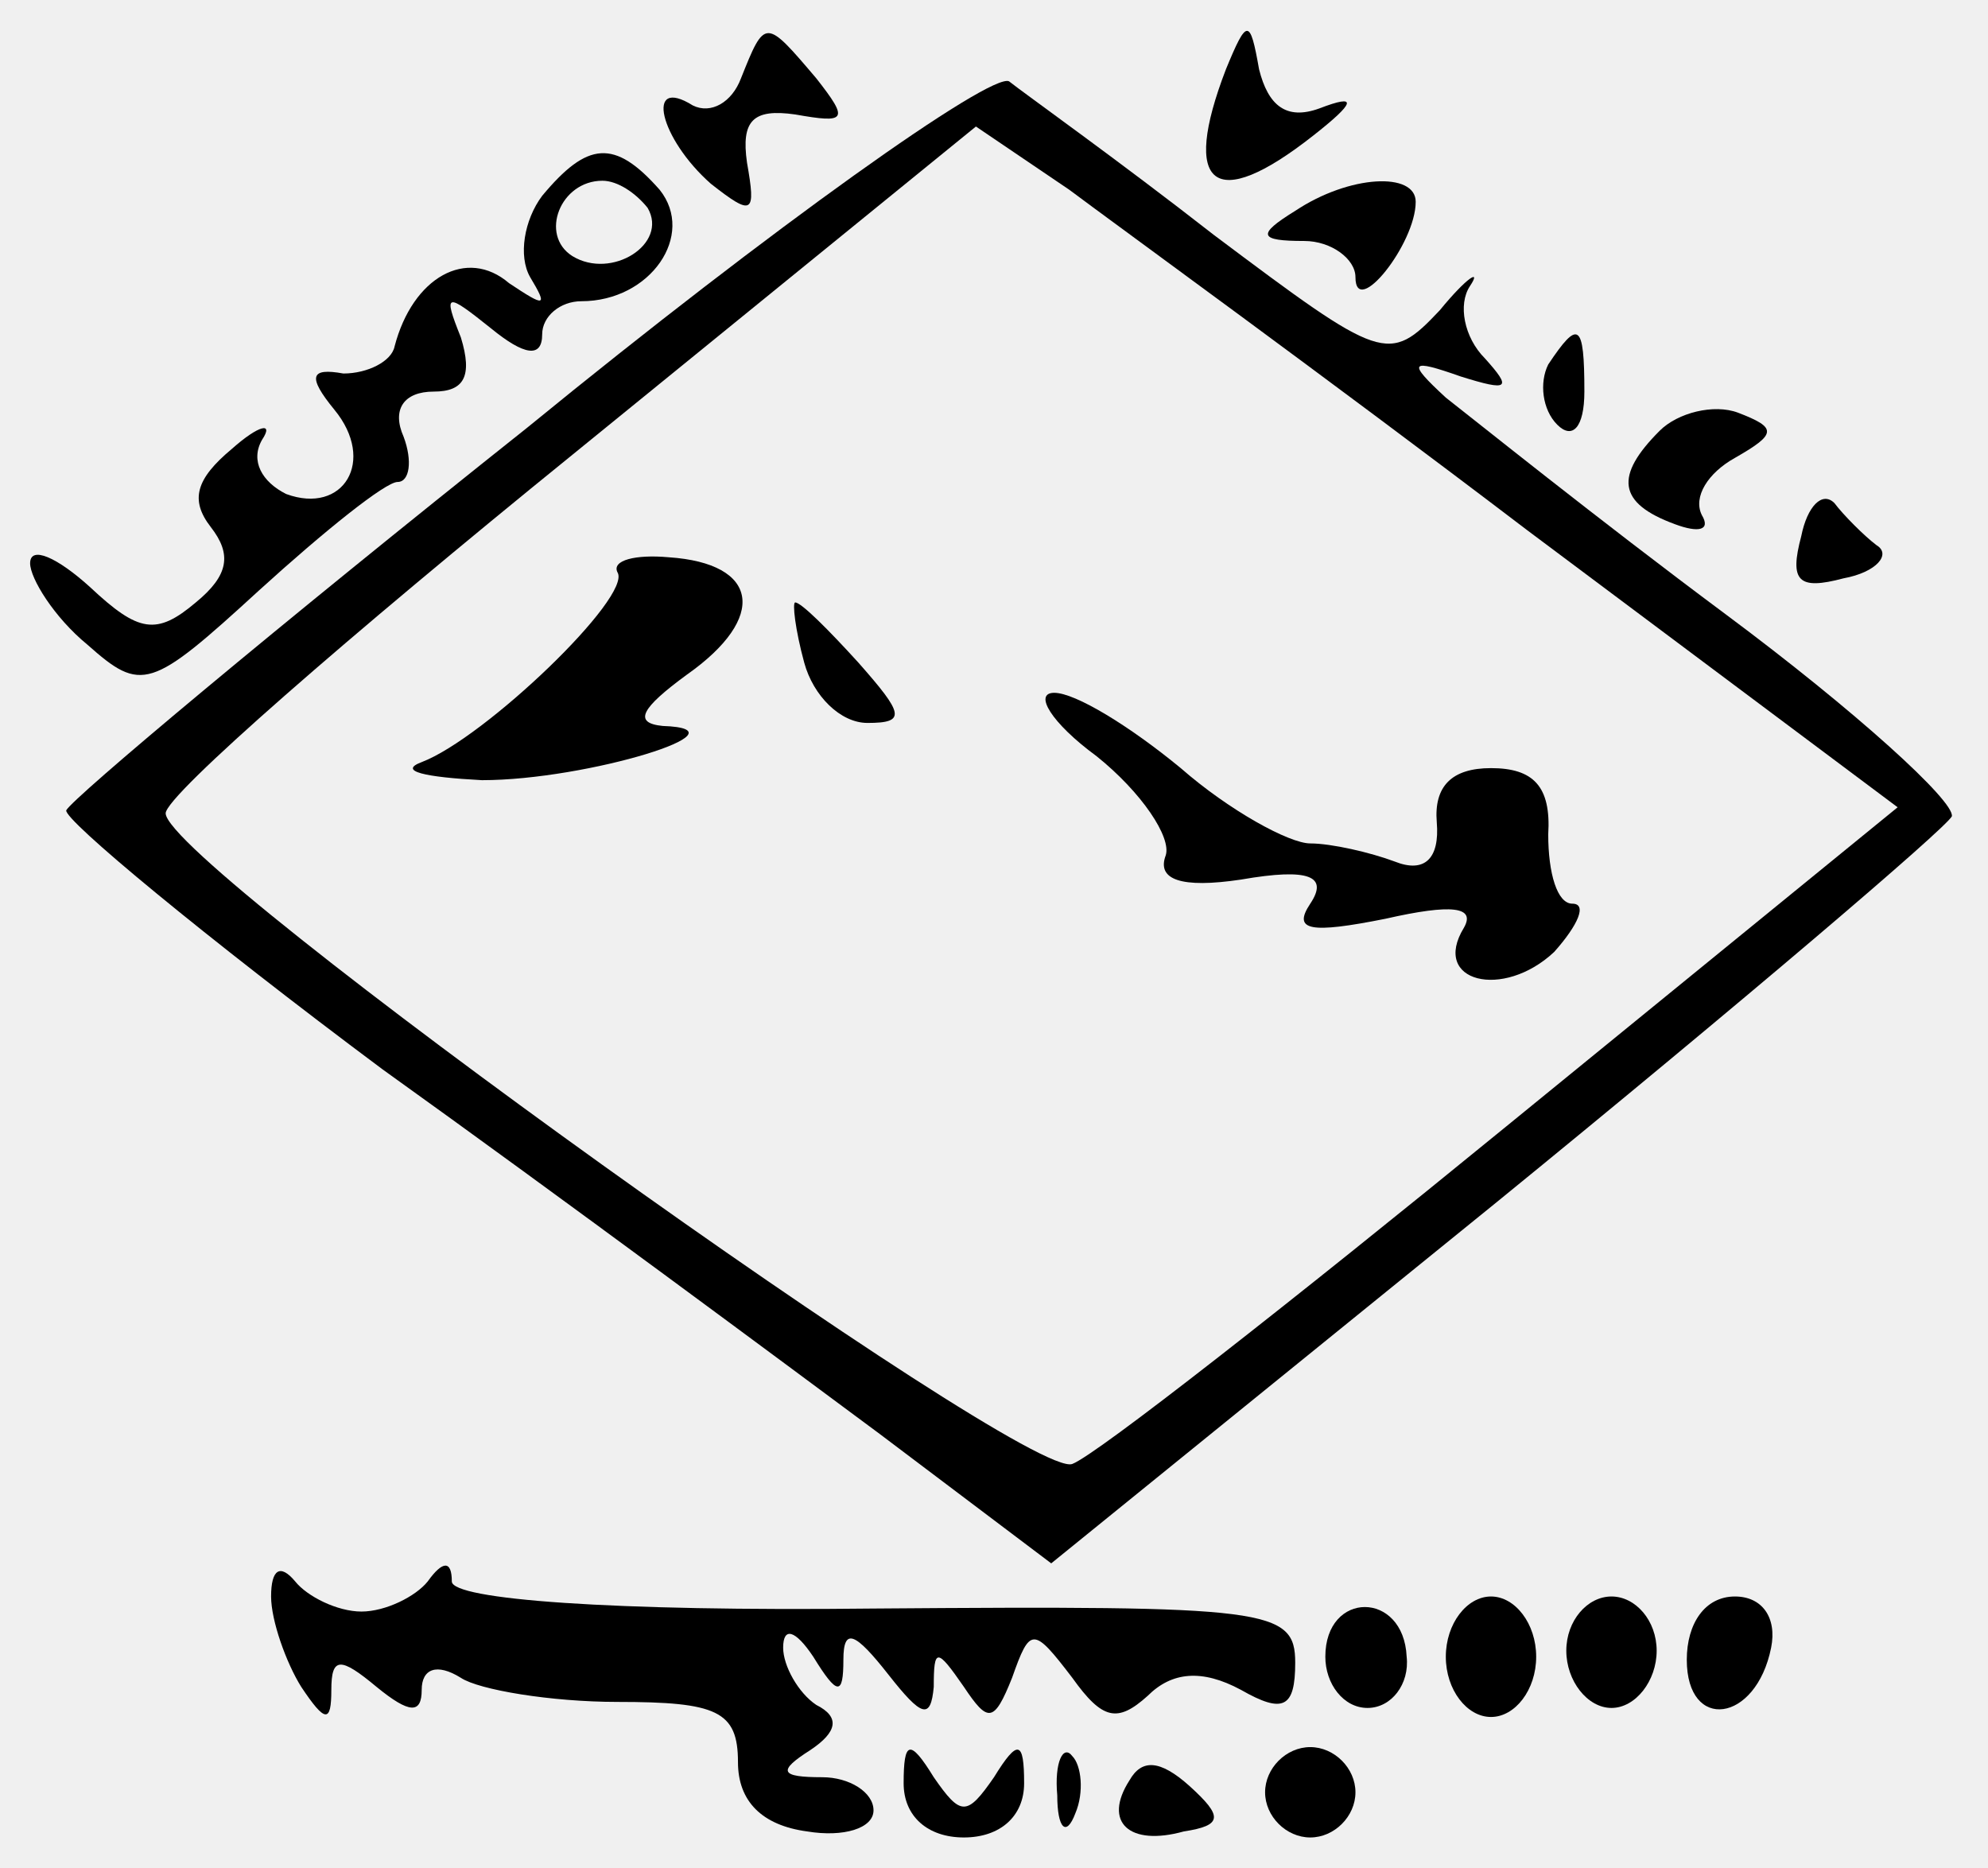
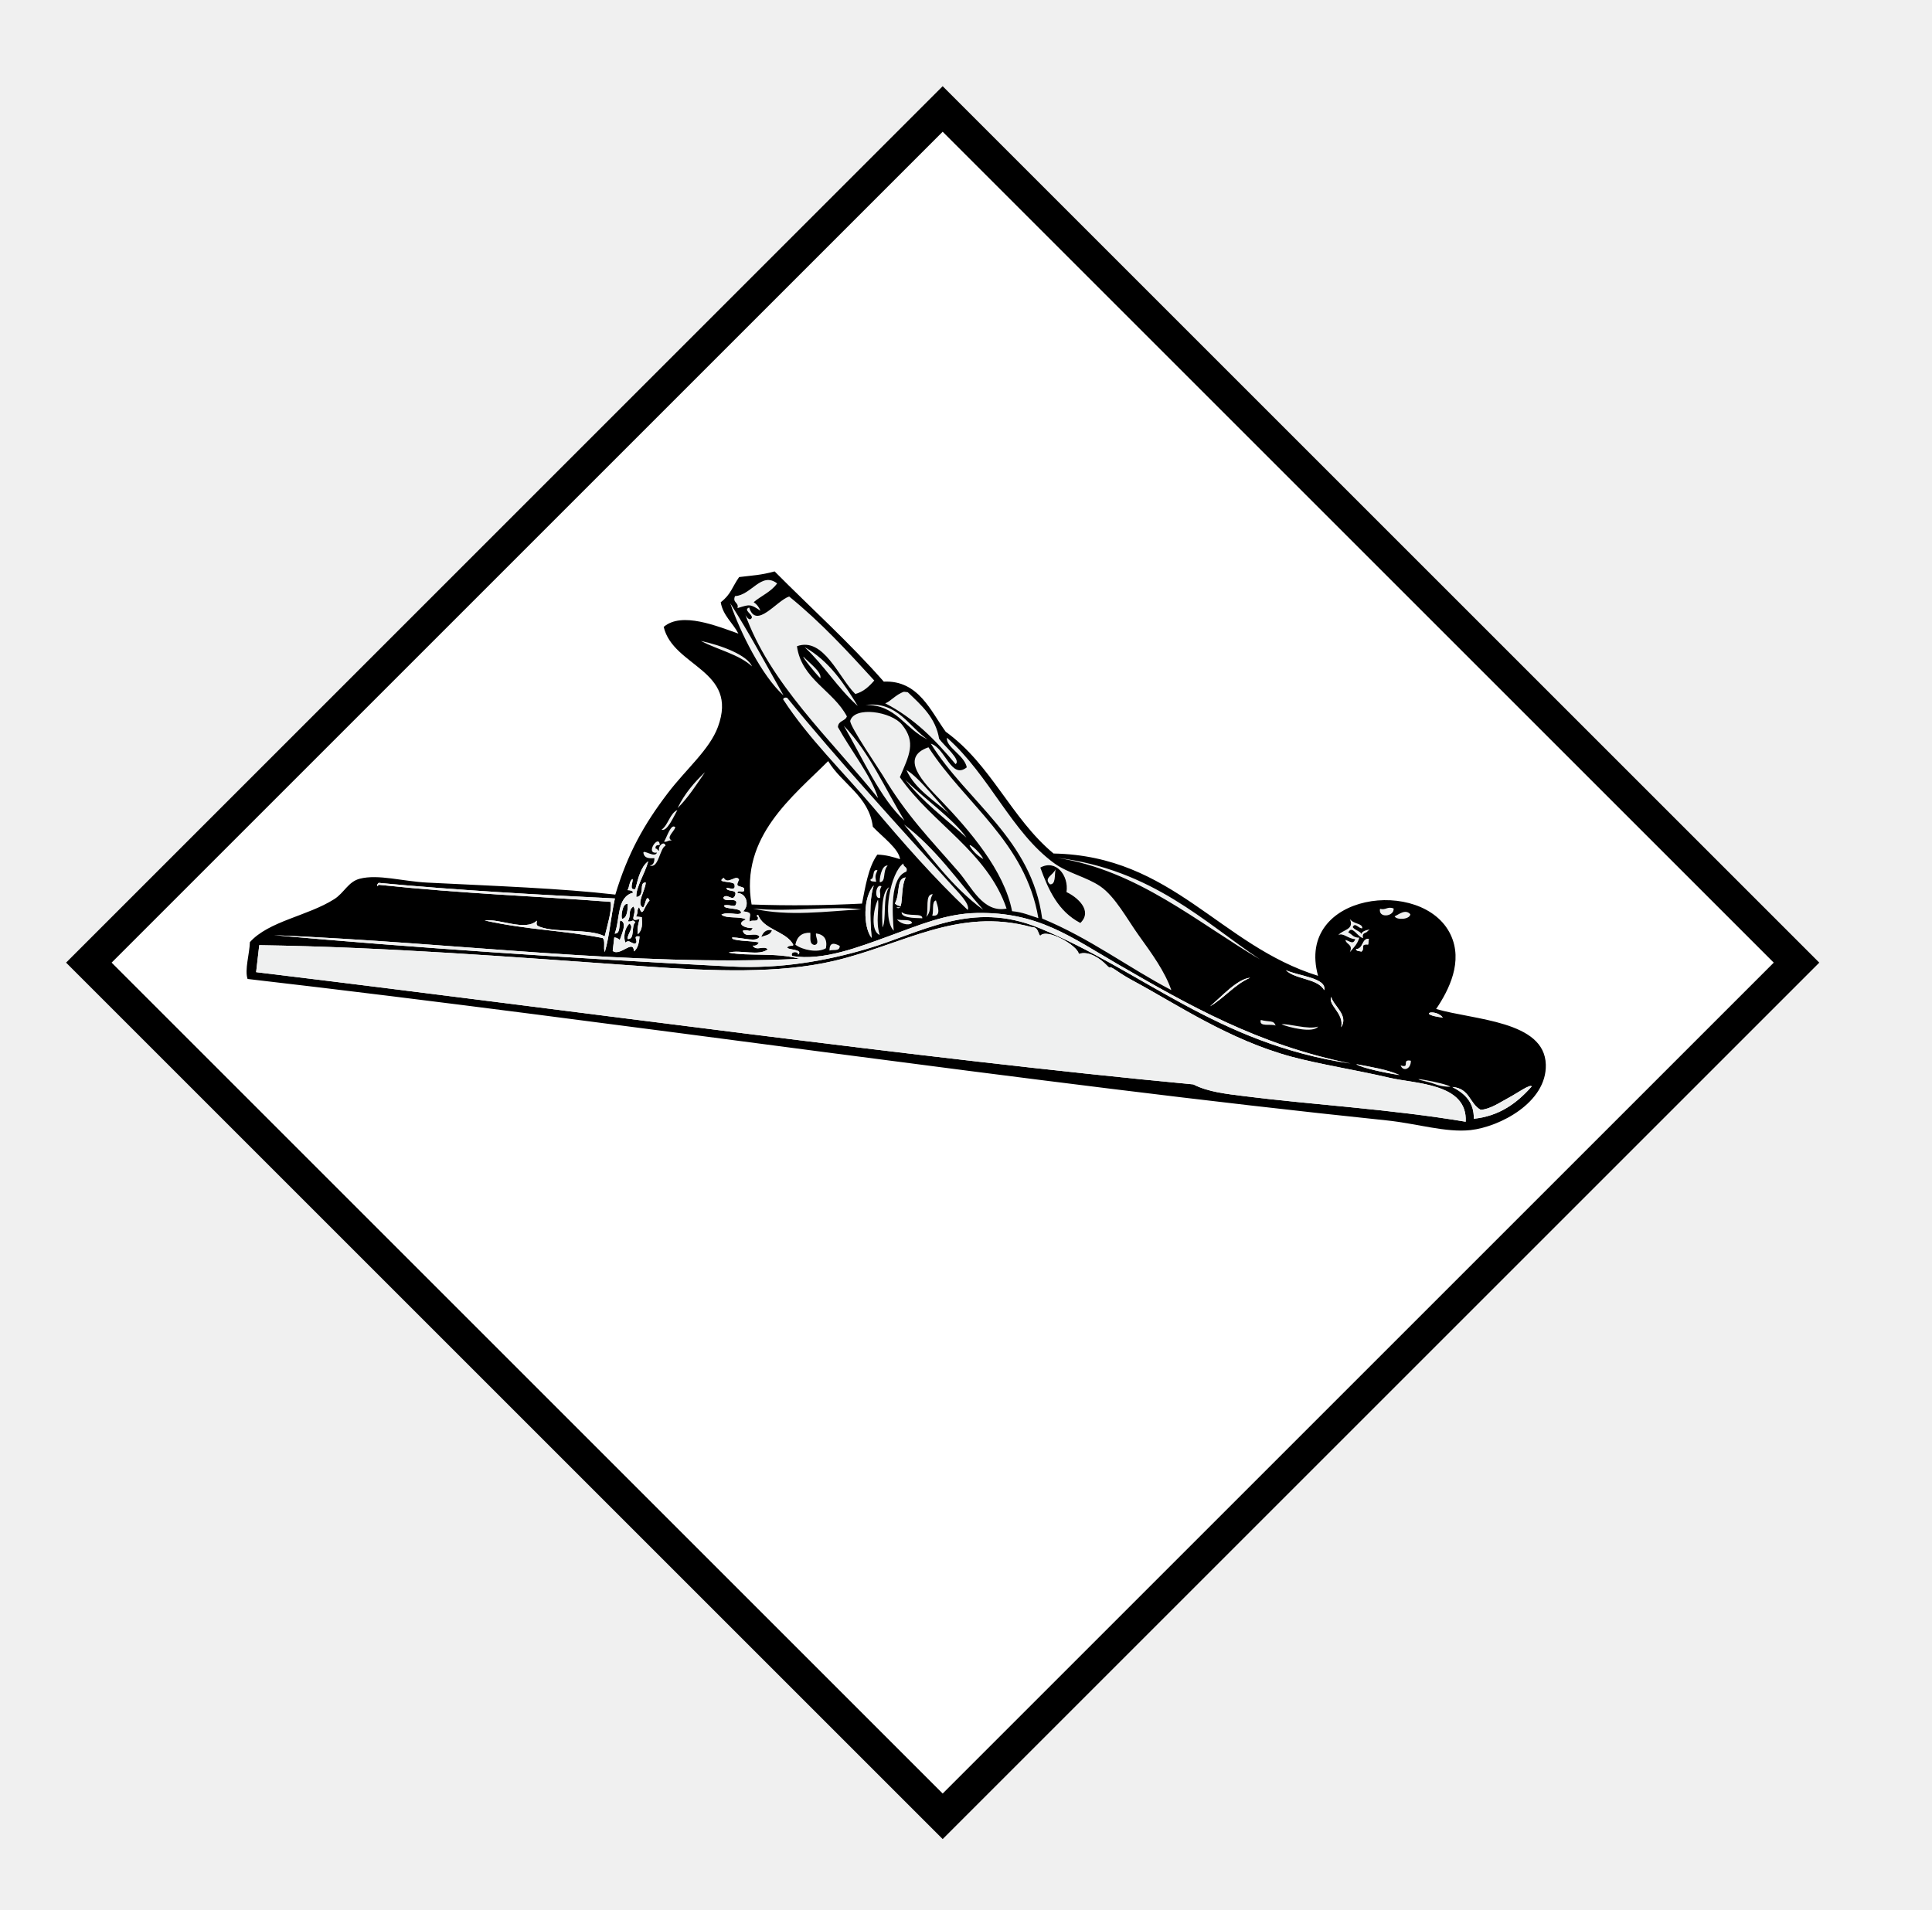
- <svg xmlns="http://www.w3.org/2000/svg" version="1.0" width="66pt" height="62pt" viewBox="0 0 66 62" preserveAspectRatio="xMidYMid meet">
-   <g transform="translate(0,62) scale(0.1,-0.1)" fill="#000000" stroke="none">
-     <path d="M246 594 c-3 -8 -10 -12 -16 -9 -16 10 -11 -11 6 -26 14 -11 15 -10 12 7 -2 14 2 18 16 16 17 -3 18 -2 7 12 -17 20 -17 20 -25 0z" />
-     <path d="M407 597 c-15 -39 -4 -48 29 -22 14 11 15 14 2 9 -11 -4 -17 1 -20 13 -3 17 -4 17 -11 0z" />
-     <path d="M175 478 c-83 -66 -151 -123 -153 -127 -1 -3 46 -42 105 -86 60 -43 134 -98 165 -121 l57 -43 148 120 c81 66 149 124 151 128 1 5 -32 35 -75 67 -43 32 -84 65 -93 72 -13 12 -12 13 5 7 16 -5 17 -4 8 6 -7 7 -9 18 -5 24 4 6 -1 3 -10 -8 -17 -18 -19 -17 -75 25 -32 25 -63 47 -68 51 -6 3 -78 -48 -160 -115z m332 -34 l123 -92 -130 -106 c-71 -58 -136 -109 -144 -112 -15 -6 -301 199 -301 216 0 6 61 59 135 119 l134 109 31 -21 c16 -12 85 -62 152 -113z" />
-     <path d="M205 430 c5 -8 -44 -55 -65 -63 -8 -3 1 -5 20 -6 35 0 90 17 60 18 -10 1 -7 6 8 17 27 19 24 37 -6 39 -11 1 -19 -1 -17 -5z" />
-     <path d="M267 400 c3 -11 12 -20 21 -20 13 0 12 3 -3 20 -10 11 -19 20 -21 20 -1 0 0 -9 3 -20z" />
-     <path d="M364 369 c15 -12 25 -27 23 -33 -3 -8 5 -11 25 -8 23 4 29 1 23 -8 -6 -9 0 -10 25 -5 22 5 30 4 26 -3 -11 -18 13 -24 30 -8 8 9 11 16 6 16 -5 0 -8 10 -8 23 1 16 -5 22 -19 22 -13 0 -19 -6 -18 -18 1 -12 -4 -17 -14 -13 -8 3 -21 6 -28 6 -7 0 -27 11 -43 25 -17 14 -35 25 -42 25 -7 0 -1 -10 14 -21z" />
-     <path d="M180 555 c-6 -8 -8 -20 -4 -27 6 -10 5 -10 -7 -2 -14 12 -32 2 -38 -21 -1 -5 -9 -9 -17 -9 -11 2 -12 -1 -3 -12 14 -17 3 -35 -16 -28 -8 4 -12 11 -8 18 4 6 -1 5 -10 -3 -12 -10 -14 -17 -7 -26 7 -9 6 -16 -5 -25 -13 -11 -19 -10 -35 5 -11 10 -20 14 -20 8 0 -5 8 -18 19 -27 18 -16 21 -15 57 18 22 20 42 36 46 36 4 0 5 7 2 15 -4 9 0 15 10 15 10 0 13 5 9 18 -6 15 -5 15 10 3 11 -9 17 -10 17 -2 0 6 6 11 13 11 23 0 38 22 26 37 -15 17 -24 16 -39 -2z m35 -4 c7 -12 -12 -24 -25 -16 -11 7 -4 25 10 25 5 0 11 -4 15 -9z" />
-     <path d="M430 550 c-13 -8 -12 -10 3 -10 9 0 17 -6 17 -12 0 -14 20 11 20 25 0 10 -22 9 -40 -3z" />
-     <path d="M514 499 c-3 -6 -2 -15 3 -20 5 -5 9 -1 9 11 0 23 -2 24 -12 9z" />
-     <path d="M551 477 c-15 -15 -14 -24 5 -31 8 -3 12 -2 9 3 -3 6 2 14 11 19 14 8 14 10 1 15 -8 3 -20 0 -26 -6z" />
-     <path d="M598 442 c-4 -15 -1 -18 14 -14 11 2 16 8 11 11 -4 3 -11 10 -14 14 -4 4 -9 -1 -11 -11z" />
-     <path d="M90 90 c0 -8 5 -22 10 -30 8 -12 10 -12 10 -1 0 11 3 11 15 1 11 -9 15 -9 15 -1 0 7 5 9 13 4 6 -4 30 -8 52 -8 33 0 40 -3 40 -20 0 -13 8 -21 23 -23 12 -2 22 1 22 7 0 6 -8 11 -17 11 -14 0 -15 2 -4 9 9 6 10 11 2 15 -6 4 -11 13 -11 19 0 7 4 6 10 -3 8 -13 10 -13 10 -1 0 11 4 9 15 -5 11 -14 14 -15 15 -4 0 13 1 13 10 0 8 -12 10 -12 16 3 6 17 7 17 20 0 10 -14 15 -15 25 -6 8 8 18 9 31 2 14 -8 18 -6 18 9 0 18 -9 19 -140 18 -87 -1 -140 3 -140 9 0 7 -3 7 -8 0 -4 -5 -14 -10 -22 -10 -8 0 -18 5 -22 10 -5 6 -8 4 -8 -5z" />
-     <path d="M440 70 c0 -9 6 -17 14 -17 8 0 14 8 13 17 -1 22 -27 22 -27 0z" />
-     <path d="M480 70 c0 -11 7 -20 15 -20 8 0 15 9 15 20 0 11 -7 20 -15 20 -8 0 -15 -9 -15 -20z" />
-     <path d="M520 72 c0 -10 7 -19 15 -19 8 0 15 9 15 19 0 10 -7 18 -15 18 -8 0 -15 -8 -15 -18z" />
-     <path d="M560 69 c0 -24 23 -21 28 4 2 10 -3 17 -12 17 -10 0 -16 -9 -16 -21z" />
-     <path d="M300 28 c0 -11 8 -18 20 -18 12 0 20 7 20 18 0 14 -2 15 -10 2 -9 -13 -11 -13 -20 0 -8 13 -10 12 -10 -2z" />
-     <path d="M351 24 c0 -11 3 -14 6 -6 3 7 2 16 -1 19 -3 4 -6 -2 -5 -13z" />
-     <path d="M375 29 c-9 -14 0 -22 18 -17 13 2 13 5 2 15 -10 9 -16 9 -20 2z" />
-     <path d="M420 25 c0 -8 7 -15 15 -15 8 0 15 7 15 15 0 8 -7 15 -15 15 -8 0 -15 -7 -15 -15z" />
+ <svg xmlns="http://www.w3.org/2000/svg" viewBox="0 0 180 177.97" version="1.1" id="svg132" width="180" height="177.97">
+   <defs id="defs136" />
+   <rect style="fill:#ffffff;fill-rule:evenodd;stroke:#000000;stroke-width:3;stroke-miterlimit:4;stroke-dasharray:none;stroke-opacity:1" id="rect160" width="112.5" height="112.5" x="69.283" y="-54.923" transform="rotate(45)" />
+   <g transform="matrix(0.2483455,0.02871435,-0.02871435,0.2483455,27.58641,48.0922)" fill-rule="evenodd" id="g130">
+     <g fill="#eff0f0" id="g52">
+       <path d="m 165.91,10.842 c -0.765,2.7 1.779,2.06 1.432,4.336 4.258,-1.881 4.528,-2.179 8.598,0 -0.647,-1.274 -1.603,-2.238 -2.866,-2.891 2.551,-2.726 6.001,-4.546 7.88,-7.951 -6.376,-3.79 -9.015,5.488 -15.043,6.506 z" id="path2" />
+       <path d="m 164.47,13.733 c 4.899,10.249 14.806,25.518 23.642,31.802 C 180.32,34.844 172.77,23.91 164.47,13.733 Z" id="path4" />
+       <path d="m 193.85,26.743 c 8.014,5.888 14.017,13.805 22.208,19.515 C 209.913,38.484 203.61,30.87 193.85,26.743 Z" id="path6" />
+       <path d="m 226.08,44.089 c 11.636,4.402 20.426,11.676 28.656,19.515 2.037,-1.755 -5.066,-6.32 -7.164,-8.673 -2.185,-7.674 -8.009,-11.676 -13.612,-15.901 h -1.432 c -2.961,1.389 -4.697,4.385 -6.448,5.059 z" id="path8" />
+       <path d="m 188.12,46.98 c 11.167,13.503 25.266,24.201 37.97,36.139 12.59,11.833 25.494,23.539 39.402,33.971 0.76,-2.198 -4.142,-6.007 -7.164,-8.674 -22.231,-19.618 -47.351,-41.291 -68.774,-62.158 -0.834,-0.118 -1.275,0.159 -1.432,0.722 z" id="path10" />
+       <path d="m 279.81,114.92 c -9.577,-20.213 -31.204,-28.267 -45.134,-44.089 2.501,-8.487 4.614,-13.591 -1.432,-19.515 -4.541,-4.448 -18.345,-4.902 -19.343,0.723 -0.299,1.685 12.841,16.839 14.328,18.792 10.648,13.982 20.25,21.556 32.238,32.525 5.418,4.957 10.785,14.277 19.343,11.564 z" id="path12" />
+       <path d="m 211.76,54.208 c 8.216,10.998 16.695,25.542 26.506,32.525 C 229.63,75.69 222.513,63.115 211.76,54.208 Z" id="path14" />
+       <path d="m 243.99,58.544 c -10.611,5.101 -0.066,13.418 6.448,18.792 12.421,10.248 26.91,23.657 31.522,38.307 3.922,-0.102 6.814,0.834 10.03,1.445 -8.033,-27.553 -31.938,-39.09 -47.999,-58.544 z" id="path16" />
+       <path d="m 238.26,88.178 c 10.494,9.892 19.993,20.786 32.955,28.188 -10.712,-9.671 -20.114,-20.664 -32.955,-28.188 z" id="path18" />
+       <path d="m 423.1,98.297 c -2.485,-0.58 -2.753,1.076 -5.015,0.723 -0.301,3.709 5.697,2.267 5.015,-0.723 z" id="path20" />
+       <path d="m 296.29,98.297 c -0.798,2.425 -4.128,3.752 -1.432,5.782 2.228,-0.161 1.21,-3.597 1.432,-5.782 z" id="path22" />
+       <path d="m 153.73,99.02 c -1.788,-1.521 -2.694,3.996 -3.582,5.782 1.286,0.092 1.511,-0.885 2.866,-0.723 -2.375,-0.877 0.172,-3.044 0.716,-5.059 z" id="path24" />
+       <path d="m 423.81,101.19 c 0.944,1.369 5.733,0.532 5.731,-1.445 -2.061,-1.867 -4.226,0.543 -5.731,1.445 z" id="path26" />
+       <path d="m 239.7,102.63 c -4.381,3.725 -5.704,21.131 -0.717,25.298 -1.179,-6.163 -3.805,-19.487 2.149,-22.406 0.523,-1.972 -1.422,-1.455 -1.432,-2.892 z" id="path28" />
+       <path d="m 233.97,104.08 c -2.469,-0.047 -2.559,6.043 -2.149,6.505 2.365,-0.613 0.355,-4.079 2.149,-6.505 z" id="path30" />
+       <path d="m 148.71,108.42 c -0.58,-0.137 -0.715,-0.725 -1.432,-0.723 -0.264,-1.229 0.558,-1.363 1.432,-1.445 -0.726,-4.401 -5.323,4.192 -0.717,2.892 -0.54,2.311 -5.3,-0.758 -5.015,0.723 0.55,1.768 1.982,1.911 4.299,1.445 0.2,1.647 -0.174,2.717 -1.432,2.891 3.448,1.093 2.978,-6.871 5.014,-7.95 -0.641,-1.953 -2.908,0.334 -2.149,2.167 z" id="path32" />
+       <path d="m 230.38,106.25 c -2.257,-0.349 -0.537,3.313 -2.15,3.614 -0.132,0.614 0.28,0.682 0.717,0.723 h 1.433 c -0.643,-2.117 -0.643,-2.221 0,-4.337 z" id="path34" />
+       <path d="m 235.4,112.03 c -2.943,2.216 -1.258,11.714 -0.718,15.179 1.23,-3.069 -1.319,-11.157 0.718,-15.179 z" id="path36" />
+       <path d="m 232.53,112.03 c -2.235,-1.037 -2.235,5.373 0,4.337 -0.064,-2.7 -0.803,-2.061 0,-4.337 z" id="path38" />
+       <path d="m 251.88,112.75 c -3.058,0.288 -0.683,6.057 -1.432,8.674 2.092,-2.834 -0.066,-5.466 1.432,-8.674 z" id="path40" />
+       <path d="m 253.31,114.92 c -1.616,0.539 -0.28,4.055 -0.717,5.782 3.801,0.103 1.363,-4.186 0.717,-5.782 z" id="path42" />
+       <path d="m 231.82,117.09 c -1.332,3.529 -1.482,12.082 2.149,13.01 -2.171,-4.89 -1.211,-9.448 -2.149,-13.01 z" id="path44" />
+       <path d="m 241.13,120.7 c -0.054,2.737 7.825,1.219 7.881,1.446 0.052,-2.245 -5.615,0.208 -7.881,-1.446 z" id="path46" />
+       <path d="m 226.08,121.43 c -12,-0.06 -25.957,4.166 -40.119,4.336 13.489,1.56 27.835,-2.274 40.119,-4.336 z" id="path48" />
+       <path d="m 245.43,124.32 c -0.533,-1.63 -4.018,-0.282 -5.731,-0.723 1.037,1.212 4.264,2.117 5.731,0.723 z" id="path50" />
+     </g>
+     <path d="m 139.4,129.38 c -2.162,-0.205 -2.032,5.594 -1.432,5.782 1.946,-0.451 1.608,-4.213 1.432,-5.782 z" id="path54" />
+     <g fill="#eff0f0" id="g92">
+       <path d="m 210.32,132.27 c -0.197,1.268 2.017,3.606 0,4.337 -2.172,0.023 -1.785,-2.536 -2.149,-4.337 -3.094,0.253 -4.766,1.939 -5.015,5.06 2.902,1.692 8.695,2.166 11.462,0 0.22,-3.353 -1.256,-4.996 -4.298,-5.06 z" id="path56" />
+       <path d="m 216.05,138.05 c 1.249,-0.668 3.846,0.025 3.582,-2.168 -1.979,-0.803 -4.017,-1.127 -3.582,2.168 z" id="path58" />
+       <path d="m 400.17,145.28 c -3.372,1.675 -11.326,0.034 -13.611,0.723 2.727,0.803 12.048,2.05 13.611,-0.723 z" id="path60" />
+       <path d="m 378.68,145.28 c -0.437,2.851 3.933,0.85 5.731,1.445 -1.011,-2.051 -2.315,-0.933 -5.731,-1.445 z" id="path62" />
+       <path d="m 435.99,153.95 c -3.786,-0.276 0.326,2.929 -3.582,2.168 1.19,2.331 4,0.939 3.582,-2.168 z" id="path64" />
+       <path d="m 451.75,161.9 c -1.708,-1.232 -20.406,-2.239 -7.88,-0.723 2.273,0.276 3.603,1.197 7.88,0.723 z" id="path66" />
+       <path d="m 171.64,14.456 c -2.239,1.167 1.469,2.289 1.432,3.614 -0.648,1.959 -2.636,-0.609 -2.866,-1.446 12.168,25.067 37.399,43.218 57.312,62.881 -3.438,-7.856 -12.216,-16.584 -17.91,-24.574 -0.127,-2.538 2.42,-2.377 2.866,-4.336 -6.127,-8.999 -18.407,-11.786 -21.493,-23.852 9.502,-4.748 16.934,10.018 23.642,15.178 2.943,-1.127 4.781,-3.367 6.448,-5.782 -11.144,-9.717 -22.358,-19.364 -35.104,-27.465 -4.499,2.081 -10.81,13.747 -14.328,5.782 z" id="path68" />
+       <path d="m 155.16,28.911 c 6.597,2.499 14.809,3.369 20.058,7.228 -2.286,-3.965 -12.174,-6.506 -20.058,-7.228 z" id="path70" />
+       <path d="m 193.85,30.356 c -0.648,-0.098 4.901,5.501 7.164,7.228 0.362,-2.313 -4.832,-5.23 -7.164,-7.228 z" id="path72" />
+       <path d="m 218.92,45.535 c 11.373,-1.375 15.421,7.082 24.358,10.119 -7.41,-3.892 -12.685,-12.829 -24.358,-10.119 z" id="path74" />
+       <path d="m 250.44,54.208 c -0.133,3.519 7.23,5.707 8.597,10.119 -5.274,5.31 -8.64,-6.158 -14.329,-7.228 16.099,20.137 41.373,31.018 48.715,59.99 18.625,5.302 33.597,14.289 50.864,20.96 -3.178,-6.628 -8.803,-12.719 -14.327,-18.792 -4.964,-5.455 -10.479,-13.493 -16.477,-16.624 -5.425,-2.83 -12.536,-3.477 -17.91,-6.505 -17.254,-9.718 -27.655,-29.732 -45.132,-41.92 z m 50.864,52.04 c 4.061,1.329 10.675,5.725 6.448,10.842 -8.667,-3.303 -13.189,-10.787 -17.194,-18.792 5.378,-3.849 10.959,1.666 10.747,7.95 z" id="path76" />
+       <path d="m 236.83,67.941 c 4.072,6.733 11.578,10.002 17.91,14.455 -2.778,-1.858 -12.882,-12.458 -17.91,-14.455 z" id="path78" />
+       <path d="m 236.83,71.555 c 7.218,7.414 16.555,12.69 25.074,18.792 C 256.404,84.088 244.67,77.861 236.83,71.555 Z" id="path80" />
+       <path d="m 153.73,91.792 c 3.426,-4.253 5.936,-9.43 8.597,-14.455 -3.471,4.207 -6.628,8.731 -8.597,14.455 z" id="path82" />
+       <path d="m 269.07,97.575 c -1.673,-2.852 -7.479,-6.288 -5.015,-3.614 0.608,0.66 2.068,2.34 5.015,3.614 z" id="path84" />
+       <path d="m 153.73,92.515 c -2.69,1.622 -2.712,5.938 -5.015,7.95 2.096,0.645 3.884,-5.219 5.015,-7.95 z" id="path86" />
+       <path d="m 296.29,93.96 c 30.314,1.117 55.078,18.136 79.521,28.911 C 354.199,111.942 332.197,94.169 296.29,93.96 Z" id="path88" />
+       <path d="m 403.75,110.58 c 1.536,-1.338 3.817,0.956 6.448,0.723 -0.496,2.266 -1.911,0.942 -3.582,0.723 0.443,1.722 3.122,1.187 2.149,4.337 1.112,-1.77 2.5,-3.261 2.865,-5.782 -2.254,0.346 -2.801,-1.029 -4.299,-1.445 1.074,-3.123 3.549,1.28 5.731,1.445 -0.821,-2.273 1.125,-1.757 1.433,-2.892 2.155,-1.152 -2.457,0.021 -2.149,1.446 -0.848,-1.072 -2.706,-1.125 -3.582,-2.169 0.607,-2.118 2.306,0.433 3.582,0 -0.184,-1.964 -3.227,-0.992 -5.015,-2.891 2.306,3.839 -2.283,4.205 -3.581,6.505 z" id="path90" />
+     </g>
+     <path d="m 179.52,0 c -5.079,2.023 -7.646,2.337 -12.896,3.614 -2.253,4.183 -2.254,6.72 -5.731,10.119 1.402,4.85 5.363,7.117 7.88,10.841 -8.067,-1.778 -21.875,-5.846 -27.939,0.723 5.201,14.418 29.68,12.706 24.357,34.693 -2.13,8.797 -9.914,16.882 -15.761,26.743 -7.468,12.592 -12.202,23.948 -15.044,39.752 -20.501,0.001 -44.782,1.963 -70.208,3.614 -9,0.585 -18.467,-1.101 -25.074,1.445 -4.185,1.613 -5.142,5.876 -8.598,8.674 -9.148,7.405 -23.244,10.874 -29.373,19.515 0.379,4.437 -0.819,10.463 0.717,13.732 142.39,0.01 293.92,5.181 427.69,3.614 11.429,-0.134 22.478,2.063 31.522,0 10.591,-2.416 27.081,-13.454 25.074,-27.466 -2.32,-16.2 -28.386,-13.418 -42.985,-15.9 3.948,-7.613 8.056,-18.777 2.149,-28.188 -12.698,-20.232 -59.33,-8.836 -47.282,20.96 -37.713,-7.099 -58.929,-38.233 -103.16,-33.97 -17.25,-11.268 -26.834,-30.267 -45.134,-40.476 -6.358,-6.862 -12.234,-17.979 -25.074,-15.901 -14.224,-12.87 -30.073,-24.107 -45.132,-36.138 z m 227.82,104.08 c 1.789,1.898 4.831,0.927 5.015,2.891 -1.276,0.433 -2.975,-2.118 -3.582,0 0.875,1.044 2.733,1.097 3.582,2.169 -0.307,-1.426 4.305,-2.599 2.149,-1.446 -0.308,1.135 -2.253,0.618 -1.433,2.892 -2.181,-0.165 -4.657,-4.568 -5.731,-1.445 1.498,0.416 2.045,1.791 4.299,1.445 -0.366,2.521 -1.754,4.013 -2.865,5.782 0.972,-3.15 -1.707,-2.615 -2.149,-4.337 1.671,0.22 3.087,1.543 3.582,-0.723 -2.631,0.233 -4.912,-2.061 -6.448,-0.723 1.297,-2.301 5.886,-2.667 3.581,-6.505 z M 180.96,4.336 c -1.879,3.404 -5.329,5.225 -7.88,7.951 1.263,0.653 2.218,1.617 2.866,2.891 -4.069,-2.179 -4.34,-1.881 -8.598,0 0.347,-2.276 -2.198,-1.636 -1.432,-4.336 6.027,-1.018 8.666,-10.296 15.043,-6.506 z m 5.015,4.337 c 12.746,8.102 23.96,17.749 35.104,27.465 -1.666,2.416 -3.505,4.655 -6.448,5.782 -6.707,-5.161 -14.14,-19.926 -23.642,-15.178 3.085,12.066 15.366,14.853 21.493,23.852 -0.446,1.959 -2.993,1.799 -2.866,4.336 5.694,7.99 14.472,16.718 17.91,24.574 -19.912,-19.664 -45.144,-37.814 -57.312,-62.881 0.228,0.837 2.216,3.405 2.866,1.446 0.036,-1.325 -3.671,-2.447 -1.432,-3.614 3.518,7.966 9.829,-3.7 14.328,-5.782 z m 2.15,36.862 c -8.835,-6.284 -18.741,-21.553 -23.642,-31.802 8.3,10.177 15.849,21.111 23.642,31.802 z m 27.939,0.722 c -8.191,-5.71 -14.194,-13.627 -22.208,-19.515 9.759,4.128 16.062,11.742 22.208,19.515 z m -40.835,-10.118 c -5.249,-3.859 -13.461,-4.729 -20.058,-7.228 7.885,0.722 17.773,3.263 20.058,7.228 z m 25.791,1.445 c -2.263,-1.727 -7.812,-7.326 -7.164,-7.228 2.333,1.998 7.527,4.915 7.164,7.228 z m 31.522,1.446 h 1.432 c 5.603,4.225 11.427,8.227 13.612,15.901 2.098,2.354 9.201,6.918 7.164,8.673 -8.23,-7.839 -17.02,-15.112 -28.656,-19.515 1.751,-0.674 3.487,-3.67 6.448,-5.059 z m 10.747,16.623 c -8.938,-3.037 -12.986,-11.494 -24.358,-10.119 11.672,-2.709 16.947,6.228 24.358,10.119 z m -53.73,-9.396 c 21.424,20.868 46.543,42.541 68.774,62.158 3.022,2.667 7.924,6.476 7.164,8.674 -13.908,-10.432 -26.812,-22.138 -39.402,-33.971 -12.702,-11.938 -26.803,-22.636 -37.97,-36.139 0.158,-0.562 0.599,-0.839 1.432,-0.722 z m 70.923,57.1 c -11.989,-10.97 -21.59,-18.543 -32.238,-32.525 -1.487,-1.953 -14.627,-17.107 -14.328,-18.792 0.998,-5.625 14.802,-5.171 19.343,-0.723 6.047,5.924 3.934,11.028 1.432,19.515 13.929,15.822 35.558,23.876 45.134,44.089 -8.558,2.712 -13.925,-6.608 -19.343,-11.564 z m 35.104,-7.229 c 5.374,3.028 12.485,3.675 17.91,6.505 5.998,3.131 11.514,11.169 16.477,16.624 5.525,6.073 11.15,12.164 14.327,18.792 -17.266,-6.671 -32.239,-15.658 -50.864,-20.96 -7.342,-28.972 -32.616,-39.853 -48.715,-59.99 5.688,1.069 9.053,12.537 14.329,7.228 -1.367,-4.412 -8.729,-6.6 -8.597,-10.119 17.477,12.188 27.879,32.202 45.132,41.92 z m -57.312,-9.395 c -9.811,-6.983 -18.29,-21.527 -26.506,-32.525 10.753,8.907 17.87,21.482 26.506,32.525 z m 53.73,30.356 c -3.215,-0.611 -6.109,-1.547 -10.03,-1.445 -4.612,-14.65 -19.1,-28.06 -31.522,-38.307 -6.514,-5.375 -17.058,-13.692 -6.448,-18.792 16.062,19.453 39.968,30.99 47.999,58.544 z m -37.253,-34.693 c -6.332,-4.453 -13.837,-7.722 -17.91,-14.455 5.027,1.997 15.132,12.597 17.91,14.455 z m -47.282,-14.455 c 6.037,7.883 16.606,11.193 19.343,22.406 3.813,3.218 10.592,7.037 11.462,10.841 -2.619,-0.49 -5.21,-1.008 -8.597,-0.723 -2.896,5.088 -3.098,13.195 -3.582,18.792 -13.108,2.195 -26.666,3.935 -40.835,5.06 -7.318,-24.535 10.789,-41.901 22.209,-56.376 z m 54.447,22.406 c -8.519,-6.102 -17.856,-11.378 -25.074,-18.792 7.84,6.306 19.574,12.533 25.074,18.792 z m -99.58,-13.01 c -2.66,5.025 -5.171,10.202 -8.597,14.455 1.969,-5.724 5.126,-10.248 8.597,-14.455 z m 108.89,39.03 c -12.962,-7.402 -22.46,-18.297 -32.955,-28.188 12.841,7.523 22.243,18.516 32.955,28.188 z M 264.062,93.96 c -2.464,-2.674 3.341,0.763 5.014,3.614 -2.946,-1.273 -4.406,-2.953 -5.014,-3.614 z m -115.34,6.505 c 2.303,-2.013 2.325,-6.328 5.015,-7.95 -1.133,2.731 -2.92,8.595 -5.015,7.95 z m 227.1,22.407 c -24.443,-10.775 -49.206,-27.794 -79.521,-28.911 35.907,0.208 57.909,17.981 79.521,28.911 z M 418.089,99.02 c 2.261,0.354 2.53,-1.303 5.015,-0.723 0.681,2.99 -5.317,4.432 -5.015,0.723 z m -265.07,5.06 c -1.355,-0.162 -1.581,0.814 -2.866,0.723 0.888,-1.786 1.795,-7.304 3.582,-5.782 -0.544,2.014 -3.091,4.181 -0.716,5.059 z m 276.53,-4.337 c 0.002,1.978 -4.788,2.814 -5.731,1.445 1.504,-0.902 3.67,-3.312 5.731,-1.445 z m -188.41,5.782 c -5.954,2.919 -3.327,16.243 -2.149,22.406 -4.988,-4.167 -3.665,-21.573 0.717,-25.298 0.01,1.437 1.955,0.92 1.432,2.892 z m -9.312,5.059 c -0.411,-0.462 -0.32,-6.552 2.149,-6.505 -1.794,2.427 0.216,5.893 -2.149,6.505 z m -80.954,-4.336 c -2.037,1.079 -1.565,9.043 -5.014,7.95 1.26,-0.174 1.632,-1.243 1.432,-2.891 -2.316,0.466 -3.749,0.322 -4.299,-1.445 -0.284,-1.48 4.475,1.588 5.015,-0.723 -4.606,1.301 -0.01,-7.293 0.717,-2.892 -0.874,0.082 -1.696,0.216 -1.432,1.445 0.719,-0.002 0.852,0.586 1.432,0.723 -0.759,-1.832 1.508,-4.119 2.149,-2.167 z m 79.521,4.336 h -1.433 c -0.436,-0.041 -0.848,-0.108 -0.717,-0.723 1.613,-0.301 -0.107,-3.963 2.15,-3.614 -0.643,2.117 -0.643,2.221 0,4.337 z m 8.597,8.673 c 0.557,-0.162 1.413,-0.02 1.432,-0.723 -0.985,0.031 -1.573,-0.34 -2.149,-0.723 1.645,-4.036 -0.679,-9.213 2.865,-10.119 -1.755,4.931 1.1,12.724 -2.149,11.565 z m 174.09,-3.613 c -0.843,-0.113 -2.033,0.124 -2.149,-0.724 2.696,-0.17 1.602,-4.165 4.298,-4.336 v 2.168 c -3.201,0.049 -0.913,1.653 -2.149,2.892 z m -178.38,11.564 c -0.54,-3.465 -2.225,-12.963 0.718,-15.179 -2.037,4.023 0.513,12.111 -0.718,15.179 z m -2.149,-10.841 c -2.235,1.036 -2.235,-5.374 0,-4.337 -0.803,2.276 -0.064,1.637 0,4.337 z m -1.432,15.177 c -3.634,-3.663 -4.92,-14.828 -1.432,-19.515 -1.278,5.843 0.546,15.176 1.432,19.515 z m 19.343,-10.118 c 0.749,-2.617 -1.626,-8.386 1.432,-8.674 -1.498,3.208 0.66,5.84 -1.432,8.674 z m -105.31,8.673 c 0.88,-0.4 0.522,-5.624 2.15,-2.891 -2.027,2.892 -1.649,6.895 -3.582,2.891 -0.923,1.704 0.094,1.345 -0.717,3.614 h 2.149 c 0.453,2.635 0.871,4.505 -0.716,6.505 -0.517,-1.802 -0.362,-3.546 0,-5.782 -4.499,2.15 -0.815,-2.268 -2.866,-4.337 -2.032,1.957 -0.247,3.272 -1.432,5.782 1.955,0.065 1.441,-1.204 2.865,0 -1.544,1.333 0.746,6.535 -2.149,6.505 -0.414,-1.932 2.119,-4.516 0,-5.782 -1.682,2.116 -1.649,5.352 -0.716,7.228 1.364,-1.354 1.799,-0.079 3.581,0 1.771,-0.848 -1.738,-3.003 1.432,-2.891 0.119,2.528 -0.189,4.627 -1.432,5.782 -0.745,-4.785 -4.87,2.64 -7.88,0.723 v -5.06 c 0.986,-0.031 1.573,0.341 2.149,0.723 0.232,-1.442 2.313,-7.128 -0.716,-7.228 -0.123,2.045 0.617,4.958 -1.432,5.06 1.433,-5.476 -0.883,-13.599 5.015,-15.901 -0.121,-0.842 -1.133,-0.785 -2.15,-0.723 0.655,-1.267 0.247,-3.606 1.433,-4.337 0.317,1.366 -0.974,4.356 1.432,3.614 0.577,-4.236 1.095,-8.531 3.581,-10.842 -0.62,4.444 -3.561,10.365 -2.865,13.732 3.439,-0.768 0.037,-5.636 2.865,-5.782 0.182,3.029 -2.752,8.305 0.001,9.397 z m 107.46,-9.396 c 0.436,-1.728 -0.899,-5.243 0.717,-5.782 0.646,1.595 3.085,5.884 -0.717,5.782 z m -50.864,15.901 c 1.957,1.996 -1.05,0.679 -1.432,2.168 0.366,0.858 6.227,-0.163 4.298,2.169 0.284,-1.402 -3.263,-1.056 -2.149,0.723 11.629,0.597 24.338,-6.185 35.104,-11.564 10.606,-5.299 19.932,-10.733 31.522,-12.287 22.553,-3.024 35.767,4.902 54.447,13.01 27.736,12.038 55.362,23.822 90.268,26.743 -50.174,-1.571 -81.283,-25.614 -121.07,-36.862 -26.298,-7.434 -43.398,6.841 -63.043,15.179 -14.375,6.101 -31.015,11.114 -49.433,12.287 -59.301,3.776 -118.57,6.607 -170.5,7.95 69.22,-5.067 133.11,-3.567 195.58,-13.732 -9.022,-1.452 -18.943,1.33 -26.506,0.723 4.084,-1.661 11.547,0.086 14.328,-2.891 -1.673,-1.442 -4.036,1.349 -5.731,-0.723 1.233,0.038 1.838,-0.557 2.15,-1.446 -2.784,-0.348 -10.768,0.778 -10.03,-0.723 4.372,-0.366 9.225,0.861 10.03,-1.445 -1.846,-1.852 -5.176,1.538 -6.448,-1.445 2.1,-1.073 2.661,0.817 3.581,-1.445 -2.54,0.483 -6.854,-0.782 -2.866,-2.892 -2.499,-1.04 -7.152,0.658 -9.313,-0.723 2.239,-1.557 6.194,-0.268 7.164,-1.445 0.237,-2.319 -7.125,-0.322 -6.448,-2.169 2.674,-0.706 4.204,0.808 4.299,-1.445 -0.097,-2.07 -4.917,0.625 -5.015,-1.445 1.349,-1.821 3.723,1.518 4.299,-1.445 0.347,-2.277 -3.284,-0.542 -3.582,-2.169 1.27,-0.164 3.588,0.729 2.866,-1.445 -0.041,-1.702 -7.401,0.315 -4.299,-2.168 1.75,2.651 4.447,-1.999 5.731,0 -1.231,3.25 0.432,2.096 2.149,2.891 1.114,2.569 -2.432,0.437 -2.149,2.168 3.123,-0.408 5.224,3.82 2.866,6.506 3.863,0.086 2.312,0.752 2.865,3.613 0.529,-1.152 3.507,0.165 2.866,-2.168 -0.397,0.002 -0.814,-0.586 0,-0.723 2.502,4.941 10.034,4.81 13.61,8.67 z m -53.014,15.179 c 24.929,-1.106 49.675,-2.983 69.491,-10.119 24.8,-8.931 43.487,-25.286 71.64,-20.961 2.495,-0.348 2.503,1.812 3.582,2.892 1.988,-3.389 14.599,2.141 15.044,5.06 3.535,-1.808 8.281,0.856 10.747,2.891 2.141,1.768 0.142,-0.372 3.582,1.446 2.732,1.443 4.561,2.29 7.881,3.613 16.125,6.43 37.248,17.417 60.894,20.961 10.627,1.592 24.795,2.182 37.253,3.613 9.968,1.146 29.133,-1.338 30.088,13.01 -28.286,-1.476 -57.966,0.285 -83.103,0 -6.509,-0.073 -13.481,0.042 -19.343,-2.168 -102.24,2.209 -228.95,-0.809 -351.75,-1.445 v -10.119 c 46.893,-4.721 93.372,-6.429 144,-8.674 z m 85.252,-21.684 c -3.631,-0.928 -3.481,-9.48 -2.149,-13.01 0.938,3.562 -0.022,8.12 2.149,13.01 z m 15.044,-7.95 c -0.056,-0.228 -7.936,1.291 -7.881,-1.446 2.266,1.654 7.934,-0.799 7.881,1.446 z m -63.044,3.613 c 14.161,-0.17 28.118,-4.396 40.119,-4.336 -12.286,2.062 -26.631,5.896 -40.119,4.336 z m 53.73,-2.168 c 1.714,0.44 5.198,-0.907 5.731,0.723 -1.467,1.394 -4.694,0.489 -5.731,-0.723 z m 161.19,7.95 c -2.831,-4.13 -11.192,-2.682 -15.044,-5.782 4.827,1.643 15.636,1.079 15.044,5.782 z m -354.62,1.447 c -0.28,1.108 -0.859,0.105 0,-0.724 29.004,-0.597 60.529,-2.466 88.118,-4.336 -0.773,7.331 -0.346,13.565 -1.433,20.237 -0.869,-1.291 -0.131,-4.205 -1.432,-5.06 -15.051,-1.217 -27.457,0.257 -44.417,-1.445 5.56,-1.443 15.495,2.391 19.343,-2.168 -0.059,1.649 0.071,1.826 1.432,2.168 6.28,1.578 18.326,-1.577 24.358,0.723 0.456,-3.818 1.65,-10.131 0.717,-13.01 -29.891,1.148 -53.403,3.227 -86.684,3.615 z m 313.07,9.395 c 3.956,-4.206 8.882,-11.27 13.612,-12.287 -5.465,3.159 -8.681,8.588 -13.612,12.287 z m -144.71,-5.059 c -2.767,2.166 -8.561,1.692 -11.462,0 0.25,-3.12 1.921,-4.807 5.015,-5.06 0.364,1.801 -0.023,4.36 2.149,4.337 2.017,-0.73 -0.197,-3.069 0,-4.337 3.041,0.064 4.517,1.707 4.298,5.06 z m 194.14,7.227 c 0.538,-5.374 -5.865,-7.558 -5.015,-10.841 1.419,3.401 7.337,6.075 5.015,10.841 z m 37.253,-7.95 c -10.217,-0.081 -3.269,-3.229 0,0 z m -226.38,-0.723 c 0.264,2.193 -2.333,1.5 -3.582,2.168 -0.435,-3.295 1.603,-2.971 3.582,-2.168 z M 386.579,146 c 2.286,-0.688 10.24,0.952 13.611,-0.723 -1.563,2.774 -10.884,1.527 -13.611,0.723 z m -2.15,0.723 c -1.798,-0.596 -6.169,1.405 -5.731,-1.445 3.416,0.512 4.72,-0.606 5.731,1.445 z m 47.999,9.396 c 3.908,0.761 -0.205,-2.444 3.582,-2.168 0.418,3.107 -2.392,4.499 -3.582,2.168 z m 41.551,7.228 c 2.825,-1.962 7.183,-5.935 7.88,-5.06 -4.726,6.796 -10.675,12.358 -20.059,14.455 -0.568,-6.173 -4.447,-9.005 -9.313,-10.842 6.508,-0.302 7.044,5.421 11.462,7.229 3.461,-0.559 6.928,-3.628 10.03,-5.782 z m -41.551,-3.614 c -5.552,-0.19 -14.256,-1.024 -16.477,-2.168 5.801,0.411 11.751,0.672 16.477,2.168 z m 11.463,1.445 c -12.527,-1.517 6.173,-0.51 7.88,0.723 -4.277,0.474 -5.607,-0.447 -7.88,-0.723 z" id="path94" />
+     <g fill="#eff0f0" id="g108">
+       <path d="m 241.13,107.69 c -3.543,0.906 -1.219,6.083 -2.865,10.119 0.576,0.383 1.164,0.754 2.149,0.723 -0.02,0.703 -0.876,0.561 -1.432,0.723 3.249,1.158 0.393,-6.635 2.149,-11.565 z" id="path96" />
+       <path d="m 415.21,112.75 v -2.168 c -2.696,0.171 -1.602,4.166 -4.298,4.336 0.116,0.848 1.305,0.61 2.149,0.724 1.236,-1.239 -1.053,-2.843 2.149,-2.892 z" id="path98" />
+       <path d="m 229.67,112.03 c -3.488,4.687 -2.202,15.852 1.432,19.515 -0.886,-4.34 -2.71,-13.673 -1.432,-19.515 z" id="path100" />
+       <path d="m 145.13,120.7 c -2.829,0.146 0.574,5.015 -2.865,5.782 -0.696,-3.367 2.245,-9.288 2.865,-13.732 -2.486,2.311 -3.004,6.605 -3.581,10.842 -2.408,0.742 -1.115,-2.248 -1.432,-3.614 -1.187,0.73 -0.778,3.07 -1.433,4.337 1.017,-0.062 2.029,-0.119 2.15,0.723 -5.897,2.303 -3.581,10.426 -5.015,15.901 2.049,-0.102 1.309,-3.015 1.432,-5.06 3.029,0.1 0.949,5.785 0.716,7.228 -0.576,-0.382 -1.163,-0.754 -2.149,-0.723 v 5.06 c 3.01,1.917 7.135,-5.508 7.88,-0.723 1.243,-1.155 1.551,-3.254 1.432,-5.782 -3.17,-0.112 0.339,2.043 -1.432,2.891 -1.782,-0.079 -2.217,-1.354 -3.581,0 -0.933,-1.876 -0.967,-5.111 0.716,-7.228 2.119,1.267 -0.414,3.851 0,5.782 2.895,0.03 0.605,-5.172 2.149,-6.505 -1.424,-1.204 -0.911,0.065 -2.865,0 1.185,-2.51 -0.599,-3.825 1.432,-5.782 2.05,2.069 -1.633,6.487 2.865,4.337 -0.362,2.236 -0.516,3.98 0,5.782 1.588,-2 1.17,-3.87 0.717,-6.505 h -2.149 c 0.81,-2.27 -0.206,-1.91 0.716,-3.614 1.933,4.004 1.555,9.9e-4 3.582,-2.891 -1.627,-2.733 -1.27,2.49 -2.15,2.891 -2.754,-1.093 0.179,-6.369 -10e-4,-9.397 z m -7.164,14.456 c -0.599,-0.188 -0.728,-5.987 1.432,-5.782 0.175,1.568 0.513,5.33 -1.432,5.782 z" id="path102" />
+       <path d="m 188.12,127.93 c -0.814,0.137 -0.397,0.725 0,0.723 0.64,2.333 -2.336,1.016 -2.866,2.168 -0.553,-2.861 0.998,-3.527 -2.865,-3.613 2.358,-2.686 0.258,-6.914 -2.866,-6.506 -0.283,-1.731 3.263,0.401 2.149,-2.168 -1.717,-0.795 -3.38,0.359 -2.149,-2.891 -1.285,-1.999 -3.982,2.651 -5.731,0 -3.102,2.483 4.258,0.466 4.299,2.168 0.722,2.174 -1.596,1.281 -2.866,1.445 0.298,1.627 3.929,-0.108 3.582,2.169 -0.576,2.963 -2.95,-0.376 -4.299,1.445 0.098,2.07 4.918,-0.625 5.016,1.445 -0.095,2.253 -1.625,0.739 -4.299,1.445 -0.677,1.847 6.685,-0.15 6.448,2.169 -0.97,1.178 -4.925,-0.111 -7.164,1.445 2.162,1.381 6.815,-0.317 9.313,0.723 -3.989,2.109 0.326,3.375 2.865,2.892 -0.921,2.263 -1.481,0.372 -3.581,1.445 1.272,2.983 4.602,-0.406 6.448,1.445 -0.805,2.307 -5.658,1.079 -10.03,1.445 -0.739,1.501 7.247,0.375 10.03,0.723 -0.312,0.89 -0.917,1.484 -2.15,1.446 1.695,2.071 4.059,-0.72 5.731,0.723 -2.78,2.977 -10.244,1.229 -14.327,2.891 7.564,0.607 17.485,-2.175 26.506,-0.723 -62.464,10.165 -126.36,8.665 -195.58,13.732 51.935,-1.343 111.2,-4.174 170.5,-7.95 18.417,-1.173 35.057,-6.187 49.432,-12.287 19.644,-8.338 36.744,-22.612 63.044,-15.179 39.789,11.248 70.899,35.291 121.07,36.862 -34.906,-2.921 -62.531,-14.705 -90.267,-26.743 -18.679,-8.107 -31.893,-16.034 -54.447,-13.01 -11.589,1.554 -20.916,6.988 -31.522,12.287 -10.766,5.38 -23.475,12.161 -35.104,11.564 -1.114,-1.778 2.433,-2.125 2.149,-0.723 1.929,-2.332 -3.932,-1.311 -4.298,-2.169 0.383,-1.489 3.389,-0.172 1.432,-2.168 -3.575,-3.857 -11.107,-3.726 -13.61,-8.67 z m 2.149,7.95 c 0.484,-1.68 1.29,-3.035 3.582,-2.891 -0.29,1.876 -2.231,2.087 -3.582,2.891 z" id="path104" />
+       <path d="m 4.716,160.46 v 10.119 c 122.8,0.637 249.52,3.654 351.75,1.445 5.863,2.21 12.834,2.095 19.343,2.168 25.136,0.285 54.816,-1.476 83.103,0 -0.956,-14.348 -20.12,-11.864 -30.088,-13.01 -12.457,-1.432 -26.625,-2.021 -37.253,-3.613 -23.647,-3.544 -44.769,-14.531 -60.894,-20.961 -3.32,-1.323 -5.148,-2.17 -7.881,-3.613 -3.44,-1.818 -1.441,0.321 -3.582,-1.446 -2.465,-2.034 -7.211,-4.698 -10.746,-2.891 -0.445,-2.919 -13.056,-8.448 -15.044,-5.06 -1.079,-1.079 -1.087,-3.239 -3.582,-2.892 -28.153,-4.325 -46.84,12.03 -71.64,20.961 -19.816,7.136 -44.562,9.013 -69.491,10.119 -50.624,2.246 -97.102,3.954 -144,8.674 z" id="path106" />
+     </g>
+     <path d="m 193.85,132.99 c -2.293,-0.145 -3.098,1.211 -3.582,2.891 1.351,-0.805 3.292,-1.016 3.582,-2.891 z" id="path110" />
+     <g fill="#eff0f0" id="g126">
+       <path d="m 385.84,125.76 c 3.853,3.101 12.213,1.652 15.044,5.782 0.592,-4.703 -10.217,-4.139 -15.044,-5.782 z" id="path112" />
+       <path d="m 132.95,129.38 c 0.934,2.879 -0.261,9.191 -0.717,13.01 -6.032,-2.3 -18.077,0.855 -24.358,-0.723 -1.361,-0.342 -1.492,-0.519 -1.432,-2.168 -3.848,4.559 -13.782,0.725 -19.343,2.168 16.959,1.702 29.366,0.229 44.417,1.445 1.302,0.854 0.563,3.769 1.432,5.06 1.088,-6.672 0.66,-12.906 1.433,-20.237 -27.589,1.87 -59.114,3.739 -88.118,4.336 -0.859,0.829 -0.28,1.832 0,0.724 33.281,-0.388 56.793,-2.467 86.684,-3.615 z" id="path114" />
+       <path d="m 372.95,130.1 c -4.729,1.018 -9.656,8.081 -13.612,12.287 4.931,-3.699 8.147,-9.128 13.612,-12.287 z" id="path116" />
+       <path d="m 403.75,133.71 c -0.849,3.283 5.554,5.467 5.015,10.841 2.32,-4.766 -3.598,-7.44 -5.015,-10.841 z" id="path118" />
+       <path d="m 446.02,136.6 c -3.269,-3.229 -10.217,-0.081 0,0 z" id="path120" />
+       <path d="m 463.93,169.13 c -4.418,-1.808 -4.954,-7.53 -11.462,-7.229 4.866,1.837 8.745,4.669 9.313,10.842 9.384,-2.097 15.334,-7.659 20.059,-14.455 -0.697,-0.875 -5.056,3.098 -7.88,5.06 -3.101,2.154 -6.569,5.223 -10.03,5.782 z" id="path122" />
+       <path d="m 415.93,157.56 c 2.221,1.144 10.926,1.978 16.477,2.168 -4.726,-1.496 -10.676,-1.757 -16.477,-2.168 z" id="path124" />
+     </g>
+     <path d="m 290.56,98.297 c 4.005,8.005 8.527,15.489 17.194,18.792 4.227,-5.117 -2.387,-9.513 -6.448,-10.842 0.211,-6.283 -5.369,-11.798 -10.746,-7.95 z m 4.299,5.783 c -2.695,-2.03 0.634,-3.357 1.432,-5.782 -0.222,2.184 0.796,5.62 -1.432,5.782 z" id="path128" />
  </g>
</svg>
